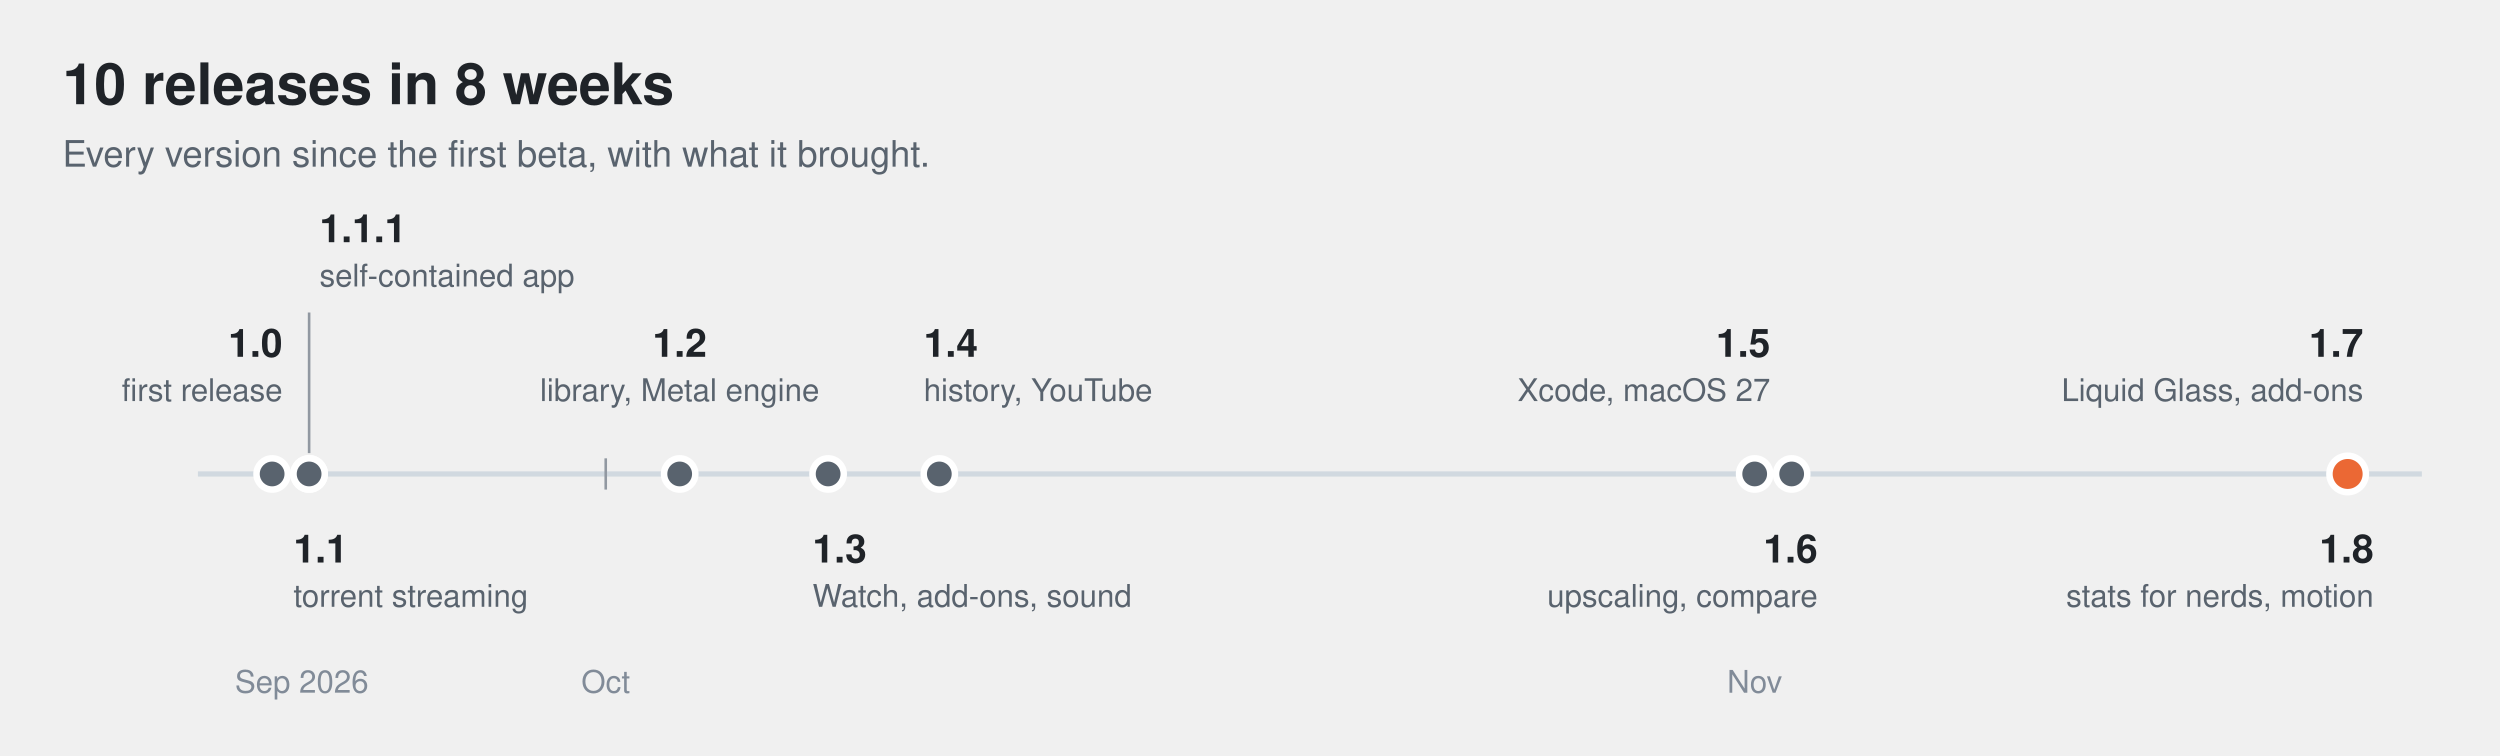
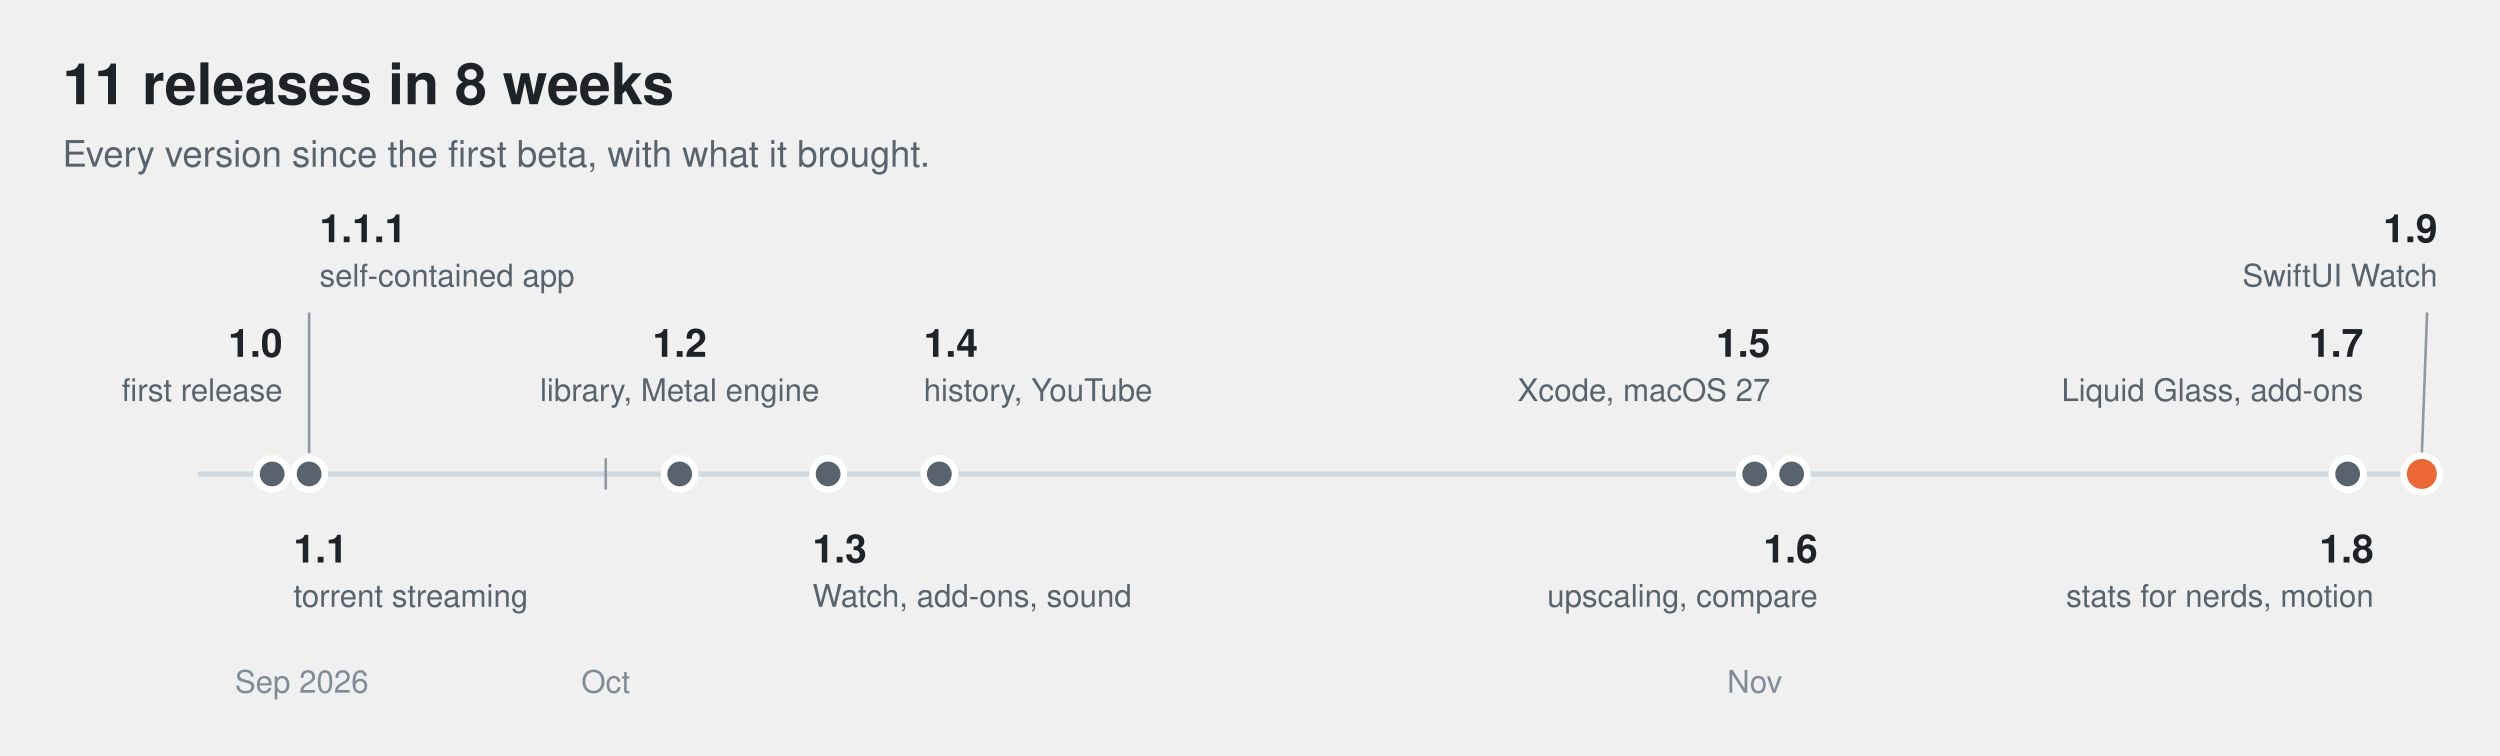
- <svg xmlns="http://www.w3.org/2000/svg" viewBox="0 0 960 290" width="960" height="290" role="img" aria-label="Timeline: MacLC 1.0 on 22 September 2026 to 1.8 on 17 November 2026, ten releases (1.7 and 1.8 on the same day)." font-family="-apple-system, BlinkMacSystemFont, 'SF Pro Text', 'Segoe UI', Helvetica, Arial, sans-serif">
-   <text x="24.0" y="40.0" font-size="22" fill="#1f2328" text-anchor="start" font-weight="600">10 releases in 8 weeks</text>
+ <svg xmlns="http://www.w3.org/2000/svg" viewBox="0 0 960 290" width="960" height="290" role="img" aria-label="Timeline: MacLC 1.0 on 22 September 2026 to 1.9 on 19 November 2026, eleven releases (1.7 and 1.8 on the same day)." font-family="-apple-system, BlinkMacSystemFont, 'SF Pro Text', 'Segoe UI', Helvetica, Arial, sans-serif">
+   <text x="24.0" y="40.0" font-size="22" fill="#1f2328" text-anchor="start" font-weight="600">11 releases in 8 weeks</text>
  <text x="24.0" y="64.0" font-size="14" fill="#59636e" text-anchor="start" font-weight="400">Every version since the first beta, with what it brought.</text>
  <line x1="76" y1="182" x2="930" y2="182" stroke="#d1d9e0" stroke-width="2" />
  <line x1="232.6" y1="176" x2="232.6" y2="188" stroke="#9198a1" stroke-width="1" />
  <line x1="673.8" y1="176" x2="673.8" y2="188" stroke="#9198a1" stroke-width="1" />
  <text x="90.2" y="266.0" font-size="12" fill="#818b98" text-anchor="start" font-weight="400">Sep 2026</text>
  <text x="232.6" y="266.0" font-size="12" fill="#818b98" text-anchor="middle" font-weight="400">Oct</text>
  <text x="673.8" y="266.0" font-size="12" fill="#818b98" text-anchor="middle" font-weight="400">Nov</text>
  <circle cx="104.5" cy="182" r="6" fill="#59636e" stroke="#ffffff" stroke-width="2.5" />
  <text x="108.5" y="137.0" font-size="15" fill="#1f2328" text-anchor="end" font-weight="600">1.0</text>
  <text x="108.5" y="154.0" font-size="12" fill="#59636e" text-anchor="end" font-weight="400">first release</text>
  <circle cx="118.7" cy="182" r="6" fill="#59636e" stroke="#ffffff" stroke-width="2.5" />
  <text x="112.7" y="216.0" font-size="15" fill="#1f2328" text-anchor="start" font-weight="600">1.1</text>
  <text x="112.7" y="233.0" font-size="12" fill="#59636e" text-anchor="start" font-weight="400">torrent streaming</text>
  <line x1="118.7" y1="174" x2="118.7" y2="120.0" stroke="#9198a1" stroke-width="1" />
  <circle cx="118.7" cy="182" r="6" fill="#59636e" stroke="#ffffff" stroke-width="2.5" />
  <text x="122.7" y="93.0" font-size="15" fill="#1f2328" text-anchor="start" font-weight="600">1.1.1</text>
  <text x="122.7" y="110.0" font-size="12" fill="#59636e" text-anchor="start" font-weight="400">self-contained app</text>
  <circle cx="261.0" cy="182" r="6" fill="#59636e" stroke="#ffffff" stroke-width="2.5" />
  <text x="261.0" y="137.0" font-size="15" fill="#1f2328" text-anchor="middle" font-weight="600">1.2</text>
  <text x="261.0" y="154.0" font-size="12" fill="#59636e" text-anchor="middle" font-weight="400">library, Metal engine</text>
  <circle cx="318.0" cy="182" r="6" fill="#59636e" stroke="#ffffff" stroke-width="2.5" />
  <text x="312.0" y="216.0" font-size="15" fill="#1f2328" text-anchor="start" font-weight="600">1.3</text>
  <text x="312.0" y="233.0" font-size="12" fill="#59636e" text-anchor="start" font-weight="400">Watch, add-ons, sound</text>
  <circle cx="360.7" cy="182" r="6" fill="#59636e" stroke="#ffffff" stroke-width="2.5" />
  <text x="354.7" y="137.0" font-size="15" fill="#1f2328" text-anchor="start" font-weight="600">1.4</text>
  <text x="354.7" y="154.0" font-size="12" fill="#59636e" text-anchor="start" font-weight="400">history, YouTube</text>
  <circle cx="673.8" cy="182" r="6" fill="#59636e" stroke="#ffffff" stroke-width="2.5" />
  <text x="679.8" y="137.0" font-size="15" fill="#1f2328" text-anchor="end" font-weight="600">1.5</text>
  <text x="679.8" y="154.0" font-size="12" fill="#59636e" text-anchor="end" font-weight="400">Xcode, macOS 27</text>
  <circle cx="688.0" cy="182" r="6" fill="#59636e" stroke="#ffffff" stroke-width="2.5" />
  <text x="698.0" y="216.0" font-size="15" fill="#1f2328" text-anchor="end" font-weight="600">1.6</text>
  <text x="698.0" y="233.0" font-size="12" fill="#59636e" text-anchor="end" font-weight="400">upscaling, compare</text>
  <circle cx="901.5" cy="182" r="6" fill="#59636e" stroke="#ffffff" stroke-width="2.5" />
  <text x="907.5" y="137.0" font-size="15" fill="#1f2328" text-anchor="end" font-weight="600">1.7</text>
  <text x="907.5" y="154.0" font-size="12" fill="#59636e" text-anchor="end" font-weight="400">Liquid Glass, add-ons</text>
-   <circle cx="901.5" cy="182" r="7" fill="#eb6834" stroke="#ffffff" stroke-width="2.5" />
+   <circle cx="901.5" cy="182" r="6" fill="#59636e" stroke="#ffffff" stroke-width="2.5" />
  <text x="911.5" y="216.0" font-size="15" fill="#1f2328" text-anchor="end" font-weight="600">1.8</text>
  <text x="911.5" y="233.0" font-size="12" fill="#59636e" text-anchor="end" font-weight="400">stats for nerds, motion</text>
+   <line x1="930.0" y1="174" x2="932.0" y2="120.0" stroke="#9198a1" stroke-width="1" />
+   <circle cx="930.0" cy="182" r="7" fill="#eb6834" stroke="#ffffff" stroke-width="2.5" />
+   <text x="936.0" y="93.0" font-size="15" fill="#1f2328" text-anchor="end" font-weight="600">1.9</text>
+   <text x="936.0" y="110.0" font-size="12" fill="#59636e" text-anchor="end" font-weight="400">SwiftUI Watch</text>
</svg>
